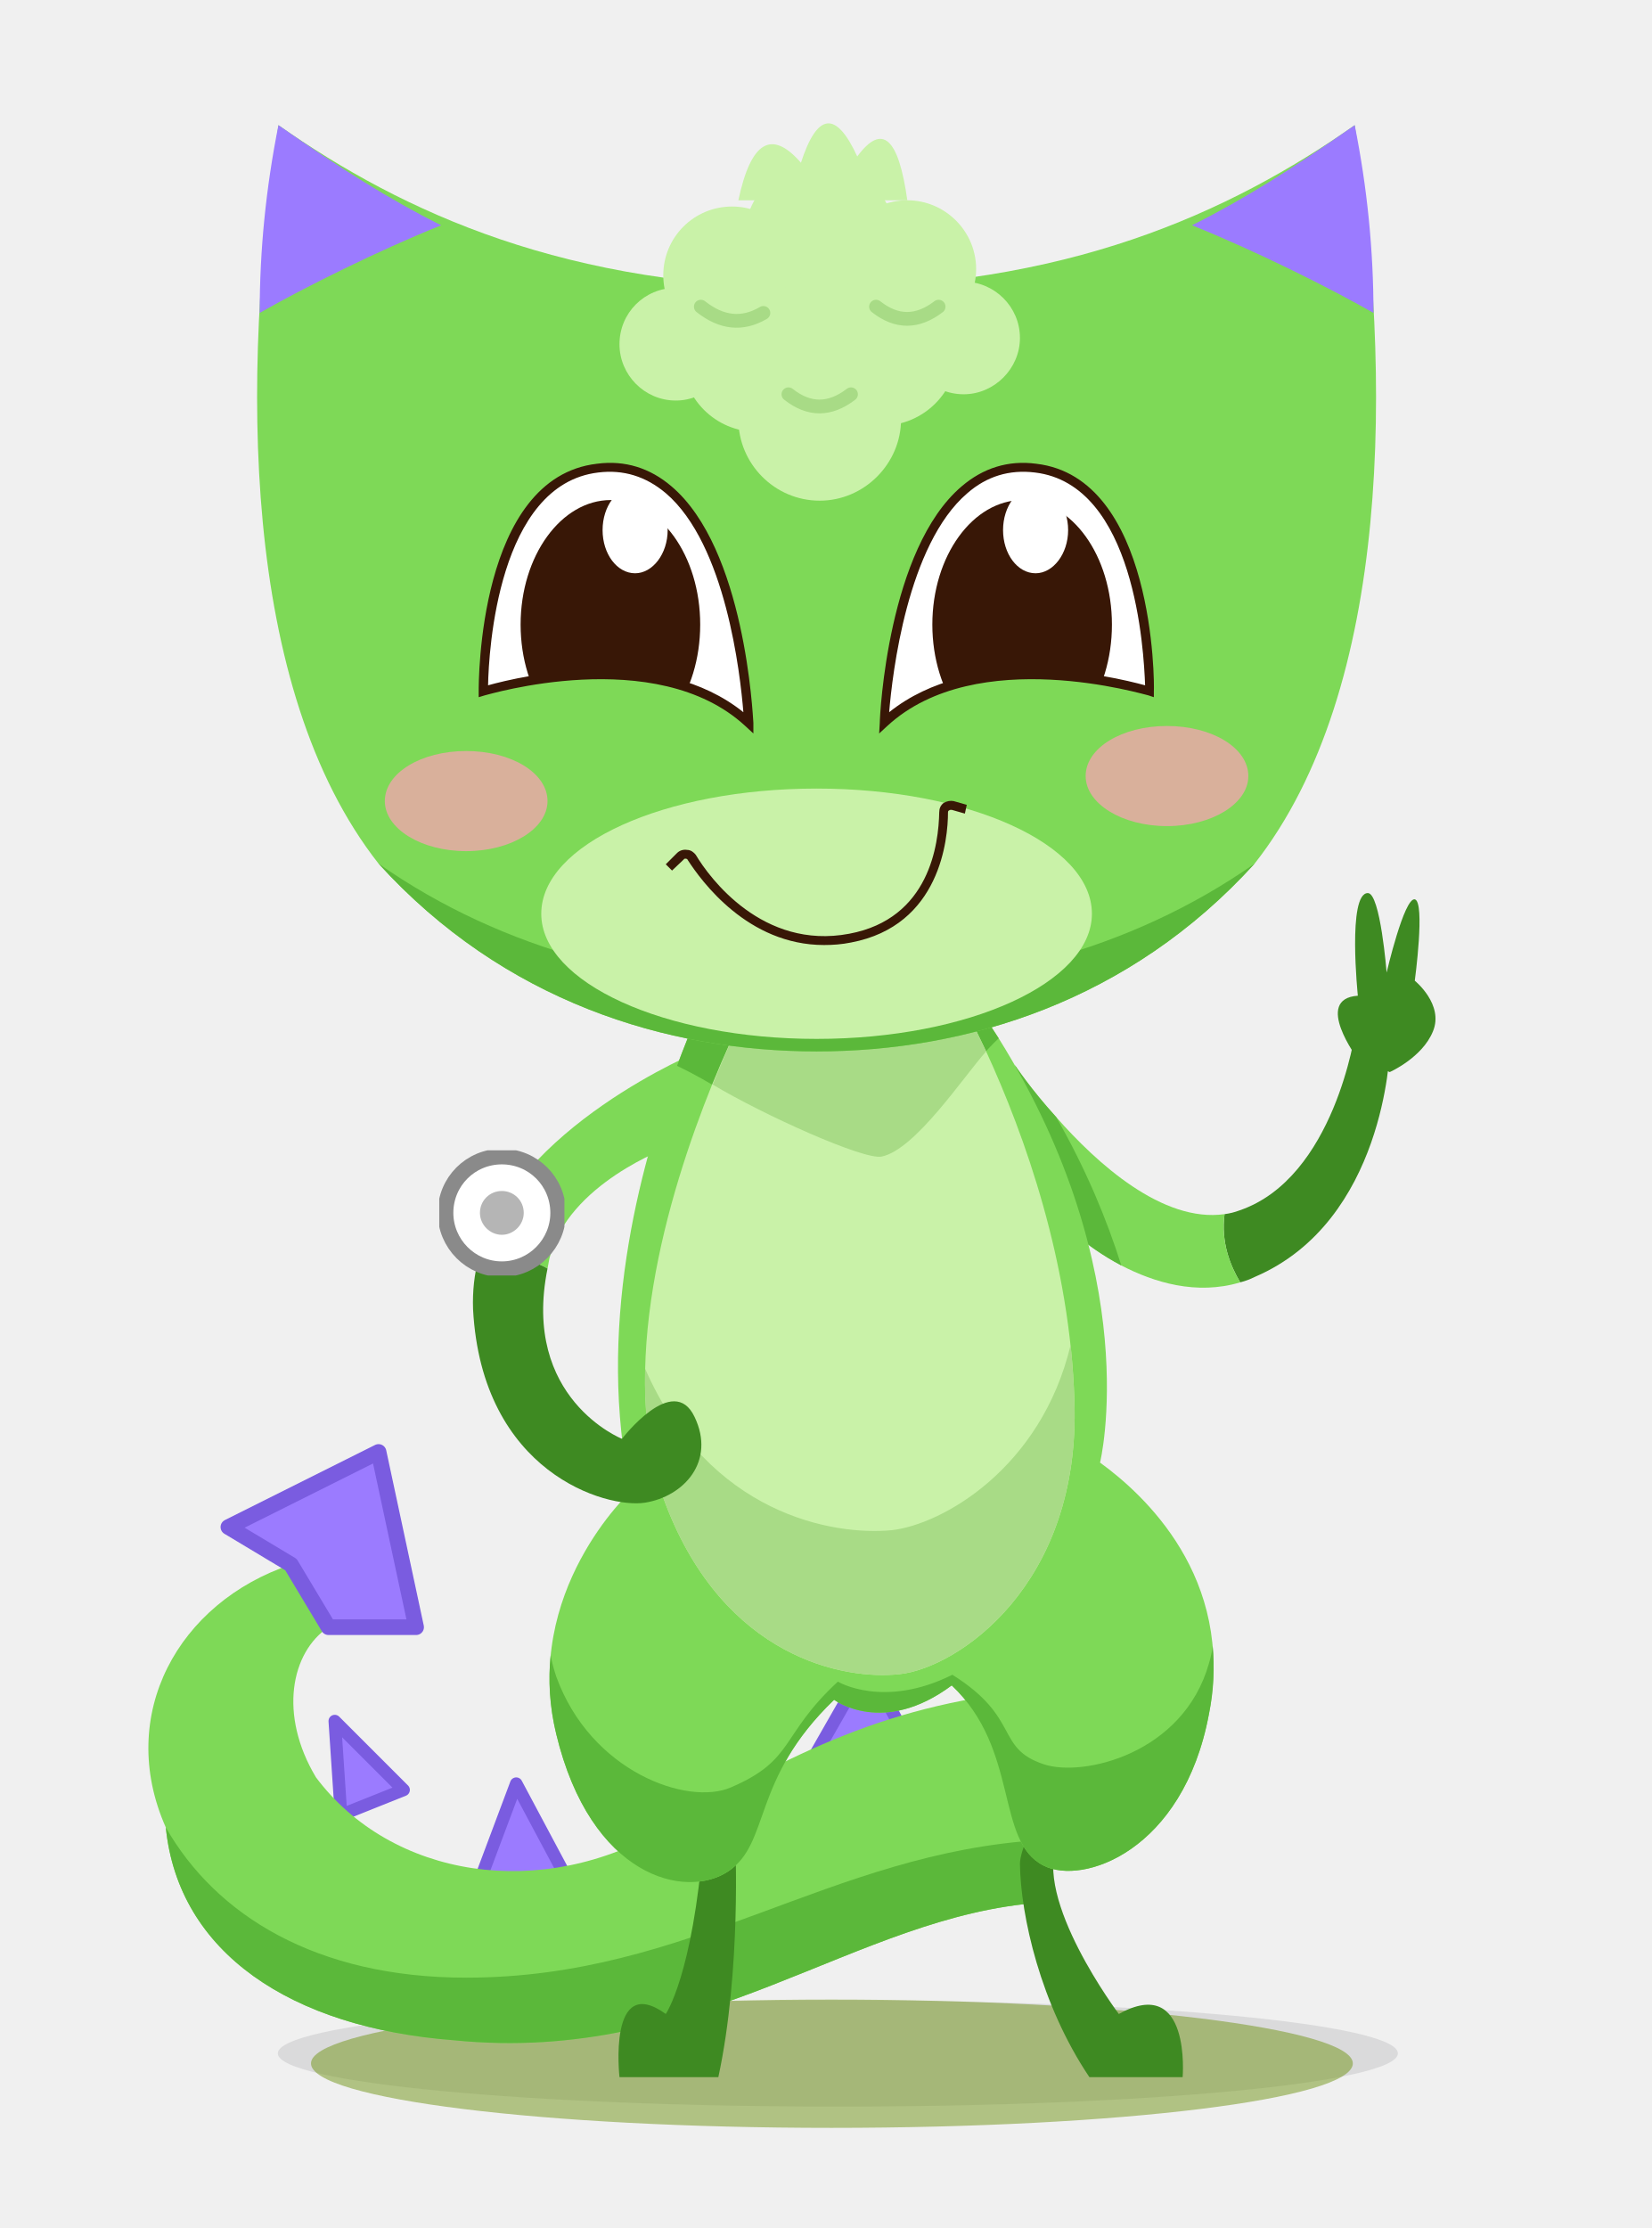
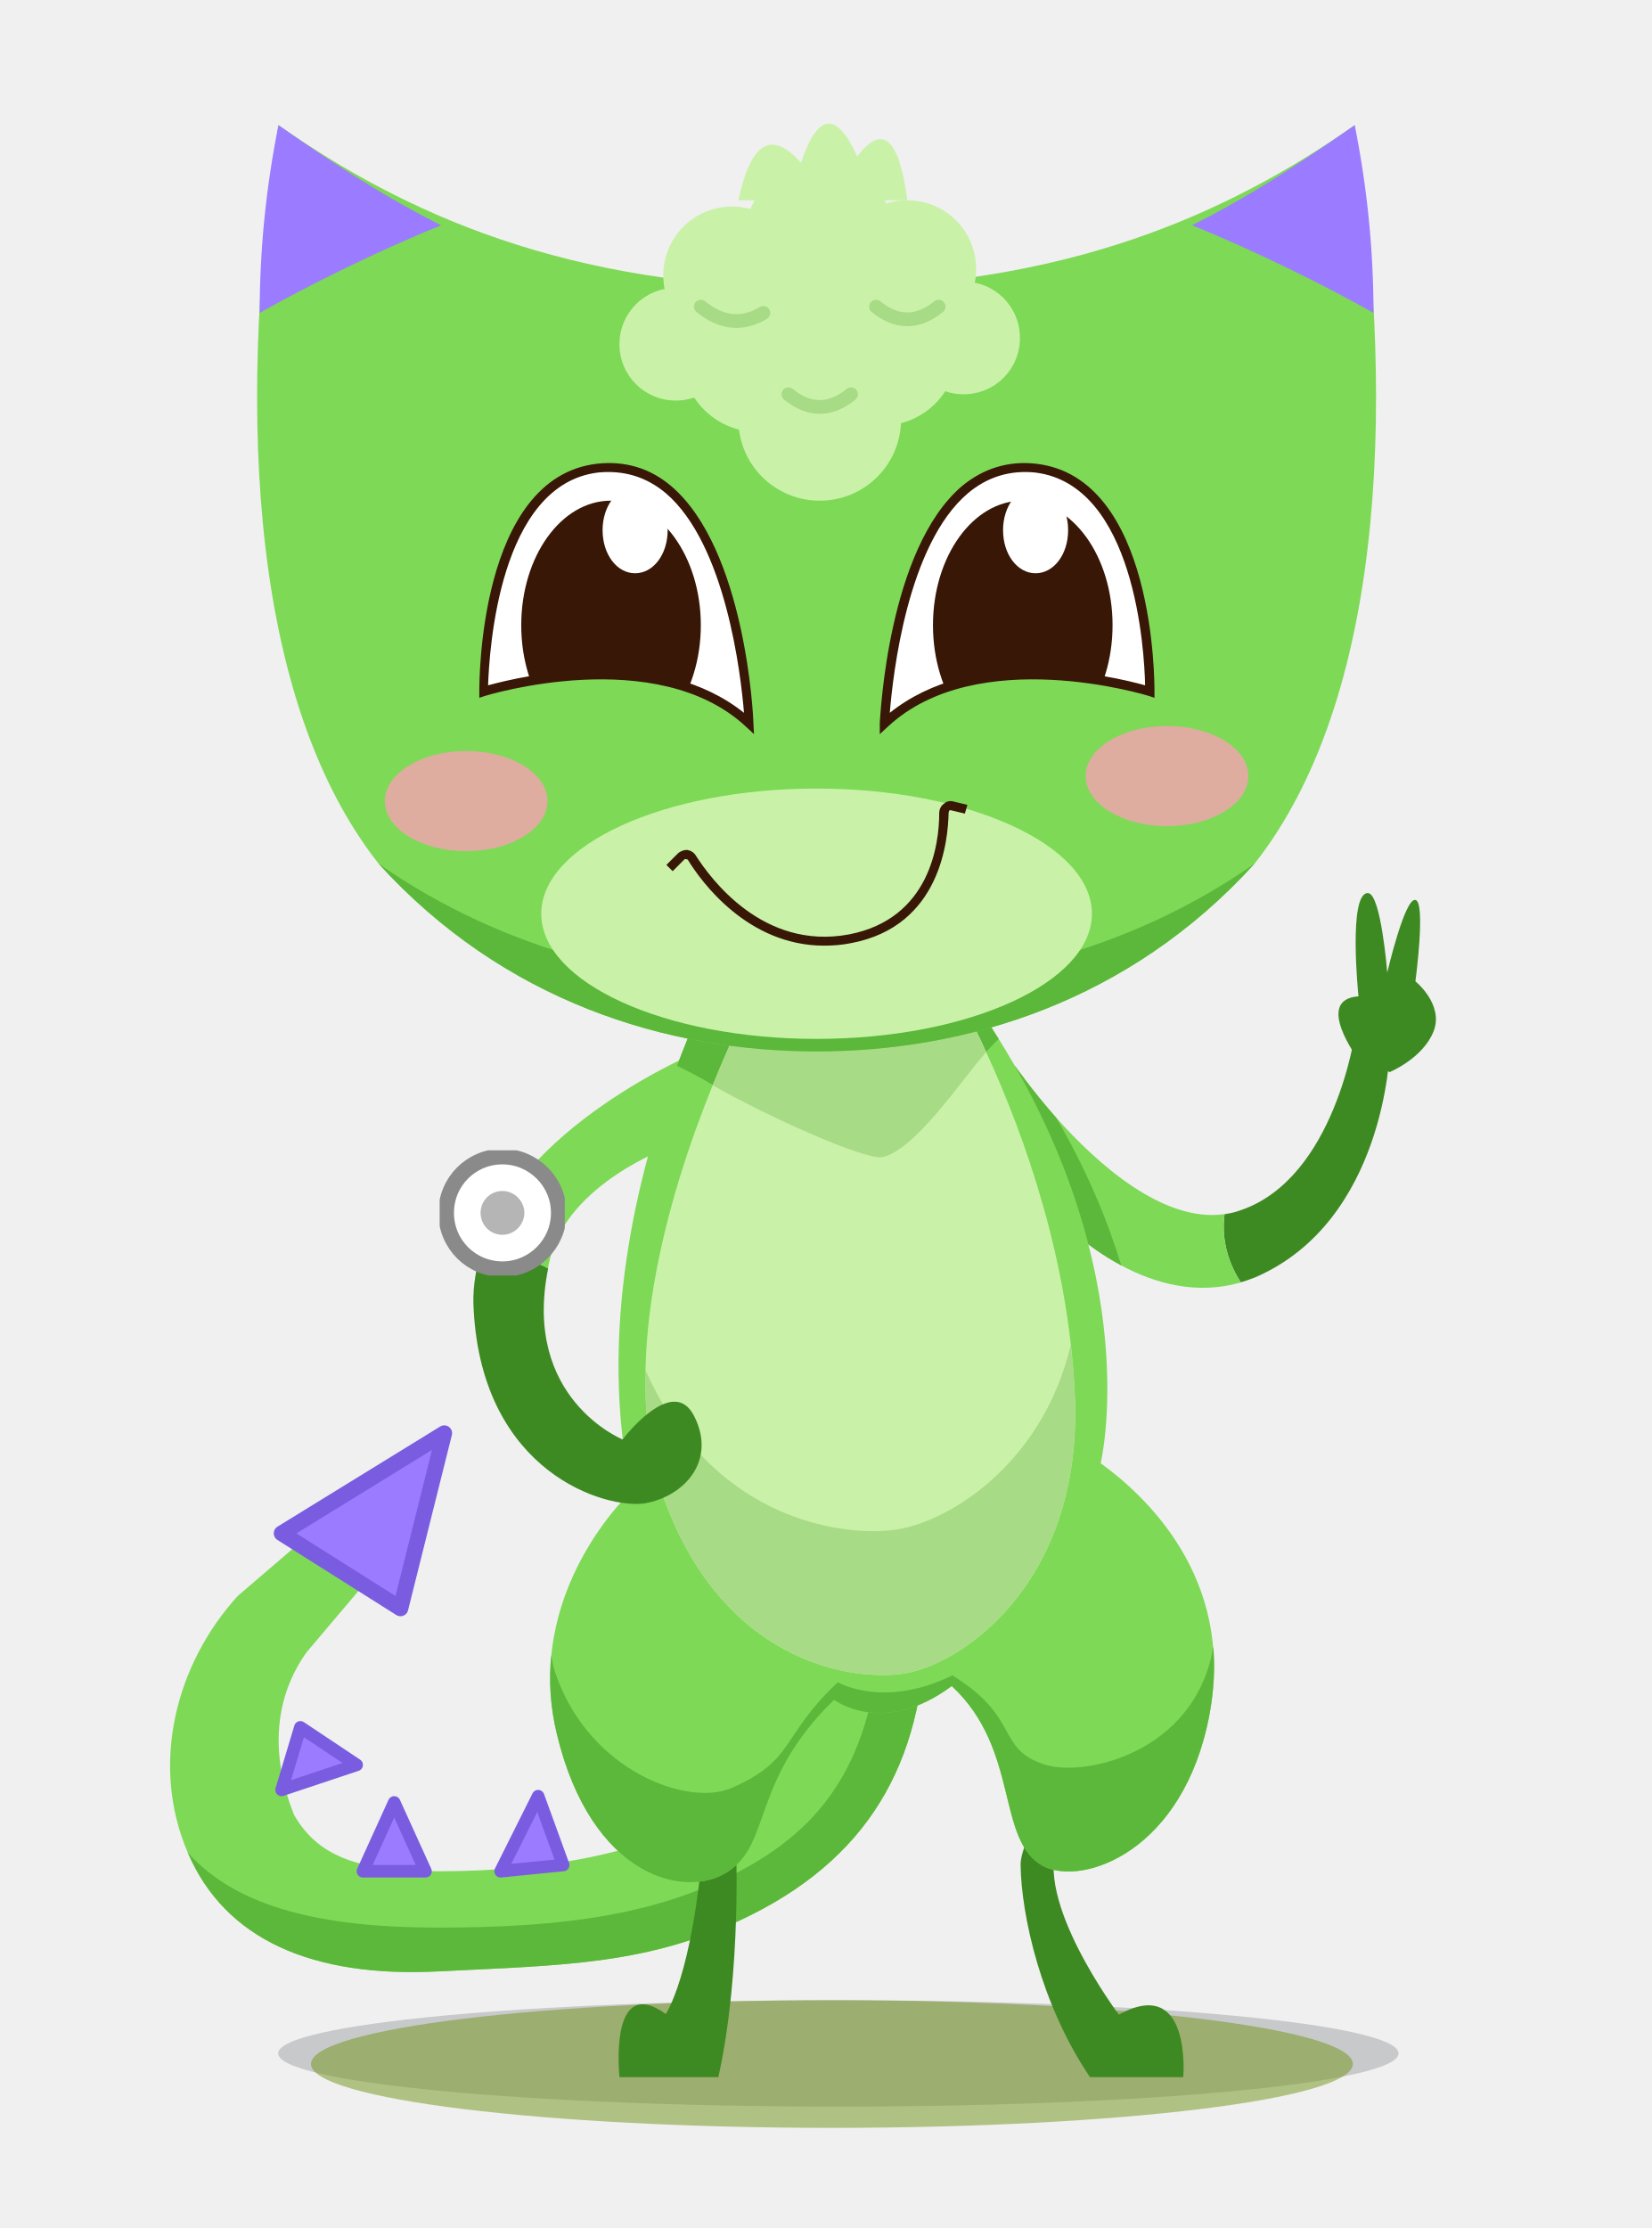
<svg xmlns="http://www.w3.org/2000/svg" width="264" height="356" viewBox="0 0 264 356" fill="none">
-   <ellipse cx="133.9" cy="328.1" rx="89.5" ry="8.5" fill="#141A1F" fill-opacity="0.1" />
-   <path d="M132.9 340C178.9 340 216.2 335.4 216.2 329.7C216.2 324.1 178.9 319.5 132.9 319.5C86.9 319.5 49.7 324.1 49.7 329.7C49.7 335.4 86.9 340 132.9 340Z" fill="#719417" fill-opacity="0.5" />
-   <path d="M130.5 280L138.5 266L144.5 277L130.5 280ZM102.5 293L110.5 278L116.5 289L102.5 293ZM76.5 301L82.5 285L90.5 300L76.5 301ZM54.5 290L53.5 275L64.5 286L54.5 290Z" fill="#9B7BFF" stroke="#7A5CE0" stroke-width="2" stroke-linejoin="round" />
-   <path d="M166.5 304C136.5 306 112.5 330 72.5 326C46.5 324 28.5 312 26.5 292C18.5 274 28.5 256 46.5 250L52.5 260C46.5 264 44.5 274 50.5 284C62.5 300 86.5 304 106.5 292C126.5 280 142.5 272 166.5 270V304Z" fill="#7ED957" />
-   <path d="M166.5 304C136.5 306 112.5 330 72.5 326C46.5 324 28.5 312 26.5 292C34.5 306 50.5 316 74.5 316C110.5 316 132.5 296 166.5 294V304Z" fill="#5BB83A" />
-   <path d="M46.5 250L36.5 244L60.5 232L66.5 260H52.5L46.5 250Z" fill="#9B7BFF" stroke="#7A5CE0" stroke-width="2.5" stroke-linejoin="round" />
-   <path d="M117.5 294.2C117.5 294.2 118.5 314.7 114.8 331.9H99.0C99.0 331.9 97.1 315.1 106.4 321.8C106.4 321.8 110.7 315.6 112.4 294.2H117.5Z" fill="#3E8A22" />
-   <path d="M165.3 291.0C165.3 291.0 163.0 295.7 163.0 297.8C163.1 306.1 166.3 320.3 174.1 331.9H189.0C189.0 331.9 190.4 315.4 178.8 321.8C178.8 321.8 164.9 303.3 169.1 294.2L165.3 291.0L165.3 291.0Z" fill="#3E8A22" />
-   <path d="M222.1 167.9C222.1 167.9 221.3 195.1 200.6 204.0C199.8 204.4 199.0 204.7 198.2 204.9C196.6 202.2 195.1 198.5 195.7 194.0C196.5 193.9 197.3 193.7 198.1 193.4C213.3 188.2 216.6 164.8 216.6 164.8L222.1 167.9Z" fill="#3E8A22" />
-   <path d="M198.2 204.9C191.2 207.0 184.4 204.9 179.2 202.2C173.3 199.1 169.5 195.1 169.5 195.1L162.2 170.2C162.2 170.2 164.7 174.0 168.8 178.5C175.3 185.9 185.8 195.4 195.7 194.0C195.1 198.5 196.6 202.2 198.2 204.9V204.9Z" fill="#7ED957" />
-   <path d="M179.2 202.2C173.3 199.1 169.5 195.1 169.5 195.1L162.2 170.2C162.2 170.2 164.7 174.0 168.8 178.5C173.6 186.9 176.9 194.9 179.2 202.2V202.2Z" fill="#5BB83A" />
-   <path d="M217.0 169.2C217.0 169.2 209.8 159.6 217.0 159.1C217.0 159.1 215.3 142.7 218.6 142.7C220.6 142.7 221.6 155.4 221.6 155.4C221.6 155.4 224.4 143.4 226.1 143.7C227.8 144.1 226.1 156.7 226.1 156.7C226.1 156.7 230.8 160.5 229.0 164.8C227.3 169.0 222.1 171.3 222.1 171.3L217.0 169.2V169.2Z" fill="#3E8A22" />
-   <path d="M193.2 273.9C189.1 295.8 173.0 301.3 166.8 298.1C159.0 294.2 163.0 279.6 152.1 269.3C141.1 277.5 133.3 271.6 133.3 271.6C120.0 284.4 123.2 294.4 116.4 299.0C109.5 303.6 94.4 299.9 88.9 277.1C83.4 254.3 100.8 238.3 100.8 238.3C95.3 212.7 102.0 186.9 108.2 170.3C112.4 159.0 116.4 152.0 116.4 152.0L152.5 155.6C155.1 159.1 157.5 162.6 159.6 165.9C183.2 203.7 175.8 233.7 175.8 233.7C182.7 238.7 197.4 252.0 193.2 273.9Z" fill="#7ED957" />
-   <path d="M193.2 273.9C189.1 295.8 173.0 301.3 166.8 298.1C159.0 294.2 163.0 279.6 152.1 269.3C141.1 277.5 133.3 271.6 133.3 271.6C120.0 284.4 123.2 294.4 116.4 299.0C109.5 303.6 94.4 299.9 88.9 277.1C87.8 272.6 87.6 268.4 88.0 264.5C88.2 265.6 88.5 266.7 88.9 267.9C94.4 283.1 109.9 288.6 116.8 285.6C127.1 281.2 124.6 277.3 133.9 268.7C133.9 268.7 141.2 273.1 152.2 267.6C163.2 274.5 159.0 279.3 166.8 281.9C173.0 284.0 189.1 280.3 193.2 265.8C193.5 264.8 193.7 263.9 193.8 263.0C194.1 266.4 194.0 270.0 193.2 273.9V273.9Z" fill="#5BB83A" />
-   <path d="M111.9 167.9L106.9 183.3C106.9 183.3 90.7 189.1 87.8 201.1C87.7 201.6 87.6 202.1 87.5 202.7C83.9 200.6 79.6 200.6 76.5 201.0C82.2 180.0 111.9 167.9 111.9 167.9H111.9Z" fill="#7ED957" />
-   <path d="M159.6 165.9C155.5 169.8 150.6 176.3 147.1 186.6C145.3 191.8 138.7 193.4 134.7 189.6C128.2 183.3 118.8 175.4 108.2 170.3C112.4 159.0 116.4 152.0 116.4 152.0L152.5 155.6C155.1 159.1 157.5 162.6 159.6 165.9H159.6Z" fill="#5BB83A" />
-   <path d="M143.8 267.5C134.9 268.5 115.8 264.9 106.4 240.4C98.3 219.2 106.7 190.9 113.8 173.3C117.8 163.5 121.4 157.0 121.4 157.0L135.1 153.9L148.4 150.8C148.4 150.8 149.5 152.5 151.2 155.5C152.9 158.5 155.1 162.7 157.6 168.0C163.8 181.5 171.0 201.7 171.7 223.7C172.8 253.3 153.0 266.5 143.8 267.5H143.8Z" fill="#C9F2A8" />
-   <path d="M143.8 267.5C134.9 268.5 115.8 264.9 106.4 240.4C103.8 233.7 102.9 226.3 103.1 218.7C113.3 242.0 133.2 245.4 142.5 244.5C150.6 243.6 166.4 234.6 171.1 214.9C171.4 217.8 171.6 220.7 171.7 223.7C172.8 253.3 153.0 266.5 143.8 267.5H143.8Z" fill="#A8DB86" />
-   <path d="M157.6 168.0C154.0 172.0 146.3 183.7 140.9 184.8C138.1 185.4 122.1 178.2 113.9 173.3C117.8 163.5 121.4 157.0 121.4 157.0L135.1 153.9L151.2 155.5C152.9 158.5 155.1 162.7 157.6 168.0Z" fill="#A8DB86" />
-   <path d="M103.1 240.1C96.9 241.1 77.0 235.3 75.6 209.2C75.5 206.3 75.8 203.6 76.5 201.0C79.6 200.6 83.9 200.6 87.5 202.7C83.3 223.5 99.4 229.9 99.4 229.9C99.4 229.9 107.6 219.2 111.0 226.4C114.4 233.5 109.3 239.1 103.1 240.1V240.1Z" fill="#3E8A22" />
+   <ellipse cx="133.979" cy="328.1" rx="89.525" ry="8.5" fill="#141A1F" fill-opacity="0.18" />
+   <path d="M133 340C178.9 340 216.2 335.4 216.2 329.8C216.2 324.1 178.9 319.6 133 319.6C87 319.6 49.7 324.1 49.7 329.8C49.7 335.4 87 340 133 340Z" fill="#719417" fill-opacity="0.5" />
+   <path d="M148 258C148 280 140 296 120 306C104 314 90 314 70 315C50 316 36 310 30 296C24 282 28 266 38 255L52 243L60 251L49 264C44 271 43 280 47 290C51 297 58 299 70 299C88 299 104 296 118 288C128 282 131 272 130 258H148Z" fill="#7ED957" />
+   <path d="M148 258C148 280 140 296 120 306C104 314 90 314 70 315C50 316 36 310 30 296C38 305 52 308 70 308C90 308 106 306 120 298C134 290 140 278 141 258H148Z" fill="#5BB83A" />
+   <path d="M45 286L48 276L57 282L45 286ZM58 299H68L63 288L58 299ZM80 299L90 298L86 287L80 299ZM104 295L113 291L107 282L104 295Z" fill="#9B7BFF" stroke="#7A5CE0" stroke-width="2" stroke-linejoin="round" />
+   <path d="M45 245L71 229L64 257L45 245Z" fill="#9B7BFF" stroke="#7A5CE0" stroke-width="2.5" stroke-linejoin="round" />
+   <path d="M117.6 294.2C117.6 294.2 118.6 314.8 114.8 331.9H99C99 331.9 97.2 315.2 106.4 321.8C106.4 321.8 110.7 315.6 112.4 294.2H117.6Z" fill="#3E8A22" />
+   <path d="M165.4 291C165.4 291 163.1 295.7 163.1 297.9C163.2 306.1 166.4 320.4 174.2 331.9H189.1C189.1 331.9 190.5 315.5 178.8 321.9C178.8 321.9 164.9 303.4 169.2 294.2L165.4 291L165.4 291Z" fill="#3E8A22" />
+   <path d="M222.1 167.9C222.1 167.9 221.4 195.1 200.6 204.1C199.8 204.4 199 204.7 198.3 204.9C196.6 202.3 195.1 198.5 195.7 194C196.5 193.9 197.4 193.7 198.2 193.4C213.4 188.3 216.6 164.8 216.6 164.8L222.1 167.9Z" fill="#3E8A22" />
+   <path d="M198.3 204.9C191.2 207 184.4 205 179.2 202.2C173.4 199.1 169.6 195.1 169.6 195.1L162.2 170.3C162.2 170.3 164.8 174 168.8 178.6C175.4 186 185.9 195.4 195.7 194C195.1 198.5 196.6 202.3 198.3 204.9V204.9Z" fill="#7ED957" />
+   <path d="M179.2 202.2C173.4 199.1 169.6 195.1 169.6 195.1L162.2 170.3C162.2 170.3 164.8 174.1 168.8 178.6C173.7 187 177 195 179.2 202.2V202.2Z" fill="#5BB83A" />
+   <path d="M217.1 169.3C217.1 169.3 209.9 159.7 217.1 159.2C217.1 159.2 215.4 142.7 218.6 142.7C220.7 142.7 221.7 155.4 221.7 155.4C221.7 155.4 224.5 143.4 226.2 143.8C227.9 144.1 226.2 156.8 226.2 156.8C226.2 156.8 230.8 160.5 229.1 164.8C227.4 169.1 222.1 171.3 222.1 171.3L217.1 169.3V169.3Z" fill="#3E8A22" />
+   <path d="M193.3 273.9C189.2 295.9 173 301.4 166.8 298.2C159.1 294.2 163.1 279.6 152.1 269.4C141.1 277.6 133.3 271.6 133.3 271.6C120.1 284.4 123.3 294.5 116.4 299C109.6 303.6 94.5 300 89 277.1C83.5 254.3 100.9 238.3 100.9 238.3C95.4 212.7 102 186.9 108.2 170.3C112.4 159.1 116.4 152 116.4 152L152.6 155.7C155.2 159.2 157.5 162.6 159.6 166C183.2 203.7 175.9 233.8 175.9 233.8C182.8 238.8 197.4 252 193.3 273.9Z" fill="#7ED957" />
+   <path d="M193.3 273.9C189.2 295.9 173 301.4 166.8 298.2C159.1 294.2 163.1 279.6 152.1 269.4C141.1 277.6 133.3 271.6 133.3 271.6C120.1 284.4 123.3 294.5 116.4 299C109.6 303.6 94.5 300 89 277.1C87.9 272.6 87.7 268.4 88.1 264.5C88.3 265.6 88.5 266.8 89 268C94.5 283.1 110 288.7 116.9 285.7C127.2 281.2 124.7 277.4 133.9 268.8C133.9 268.8 141.2 273.1 152.2 267.7C163.2 274.5 159.1 279.3 166.8 281.9C173 284 189.2 280.4 193.3 265.8C193.6 264.9 193.7 264 193.9 263.1C194.2 266.4 194 270 193.3 273.9V273.9Z" fill="#5BB83A" />
+   <path d="M111.9 167.9L106.9 183.3C106.9 183.3 90.8 189.1 87.9 201.1C87.8 201.7 87.6 202.2 87.6 202.7C83.9 200.6 79.6 200.6 76.6 201C82.2 180 111.9 167.9 111.9 167.9H111.9Z" fill="#7ED957" />
+   <path d="M159.6 166C155.6 169.9 150.6 176.3 147.1 186.7C145.4 191.9 138.7 193.4 134.8 189.6C128.3 183.3 118.9 175.4 108.2 170.3C112.4 159.1 116.4 152 116.4 152L152.6 155.7C155.2 159.2 157.5 162.6 159.6 166H159.6Z" fill="#5BB83A" />
+   <path d="M143.8 267.5C135 268.5 115.9 265 106.5 240.5C98.3 219.2 106.8 190.9 113.9 173.4C117.9 163.5 121.4 157.1 121.4 157.1L135.1 153.9L148.4 150.9C148.4 150.9 149.5 152.6 151.2 155.6C152.9 158.5 155.2 162.8 157.6 168.1C163.8 181.6 171 201.8 171.8 223.7C172.8 253.4 153.1 266.5 143.8 267.5H143.8Z" fill="#C9F2A8" />
+   <path d="M143.8 267.5C135 268.5 115.9 265 106.5 240.5C103.9 233.8 103 226.3 103.1 218.8C113.4 242.1 133.3 245.5 142.5 244.5C150.7 243.7 166.4 234.6 171.1 215C171.5 217.8 171.7 220.8 171.8 223.7C172.8 253.4 153.1 266.5 143.8 267.5H143.8Z" fill="#A8DB86" />
+   <path d="M157.6 168.1C154 172.1 146.3 183.8 141 184.9C138.2 185.4 122.2 178.2 113.9 173.4C117.9 163.5 121.4 157.1 121.4 157.1L135.1 153.9L151.2 155.6C152.9 158.5 155.2 162.8 157.6 168.1Z" fill="#A8DB86" />
+   <path d="M103.1 240.2C96.9 241.2 77.1 235.4 75.7 209.3C75.5 206.4 75.9 203.6 76.6 201C79.6 200.6 83.9 200.6 87.6 202.7C83.4 223.5 99.5 230 99.5 230C99.5 230 107.6 219.3 111 226.4C114.5 233.5 109.3 239.1 103.1 240.2V240.2Z" fill="#3E8A22" />
  <path d="M44.5 20C64.5 34 90.5 46 130.5 46C170.5 46 196.5 34 216.5 20C222.5 60 222.5 110 200.5 138C180.5 160 154.5 168 130.5 168C106.5 168 80.5 160 60.5 138C38.5 110 38.5 60 44.5 20Z" fill="#7ED957" />
  <path d="M60.5 138C80.5 160 106.5 168 130.5 168C154.5 168 180.5 160 200.5 138C180.5 152 156.5 158 130.5 158C104.5 158 80.5 152 60.5 138Z" fill="#5BB83A" />
  <path d="M44.5 20C54.5 27 62.5 32 70.5 36C60.5 40 48.5 46 41.5 50C41.5 40 42.5 30 44.5 20Z" fill="#9B7BFF" />
  <path d="M216.5 20C206.5 27 198.5 32 190.5 36C200.5 40 212.5 46 219.5 50C219.5 40 218.5 30 216.5 20Z" fill="#9B7BFF" />
-   <path opacity="0.7" d="M186.5 132C193.7 132 199.5 128.4 199.5 124C199.5 119.5 193.7 116 186.5 116C179.3 116 173.5 119.5 173.5 124C173.5 128.4 179.3 132 186.5 132Z" fill="#FF9EB8" />
-   <path opacity="0.7" d="M74.5 136C81.7 136 87.5 132.4 87.5 128C87.5 123.5 81.7 120 74.5 120C67.3 120 61.5 123.5 61.5 128C61.5 132.4 67.3 136 74.5 136Z" fill="#FF9EB8" />
-   <path d="M130.5 166C154.8 166 174.5 157.0 174.5 146C174.5 134.9 154.8 126 130.5 126C106.2 126 86.5 134.9 86.5 146C86.5 157.0 106.2 166 130.5 166Z" fill="#C9F2A8" />
-   <path d="M119.6 115.5C119.6 115.5 117.8 72.2 95.5 74.8C76.9 76.9 77.2 110.4 77.2 110.4C77.2 110.4 104.8 101.8 119.6 115.5Z" fill="white" />
+   <path opacity="0.75" d="M186.5 132C193.7 132 199.5 128.4 199.5 124C199.5 119.6 193.7 116 186.5 116C179.3 116 173.5 119.6 173.5 124C173.5 128.4 179.3 132 186.5 132Z" fill="#FF9EB8" />
+   <path opacity="0.75" d="M74.5 136C81.7 136 87.5 132.4 87.5 128C87.5 123.6 81.7 120 74.5 120C67.3 120 61.5 123.6 61.5 128C61.5 132.4 67.3 136 74.5 136Z" fill="#FF9EB8" />
+   <path d="M130.5 166C154.8 166 174.5 157 174.5 146C174.5 135 154.8 126 130.5 126C106.2 126 86.5 135 86.5 146C86.5 157 106.2 166 130.5 166Z" fill="#C9F2A8" />
+   <path d="M119.7 115.5C119.7 115.5 117.9 72.2 95.5 74.8C77 77 77.3 110.5 77.3 110.5C77.3 110.5 104.9 101.8 119.7 115.5Z" fill="white" />
  <mask id="mask0_112_3248" style="mask-type:luminance" maskUnits="userSpaceOnUse" x="77" y="74" width="43" height="42">
-     <path d="M119.6 115.5C119.6 115.5 117.8 72.2 95.5 74.8C76.9 76.9 77.2 110.4 77.2 110.4C77.2 110.4 104.8 101.8 119.6 115.5Z" fill="white" />
+     <path d="M119.7 115.5C119.7 115.5 117.9 72.2 95.5 74.8C77 77 77.3 110.5 77.3 110.5C77.3 110.5 104.9 101.8 119.7 115.5Z" fill="white" />
  </mask>
  <g mask="url(#mask0_112_3248)">
-     <path d="M111.9 99.8C111.9 110.8 105.5 119.7 97.6 119.7C89.7 119.7 83.2 110.8 83.2 99.8C83.2 88.8 89.7 79.9 97.6 79.9C105.5 79.9 111.9 88.8 111.9 99.8Z" fill="#381706" />
+     <path d="M112 99.9C112 110.9 105.5 119.8 97.6 119.8C89.7 119.8 83.3 110.9 83.3 99.9C83.3 88.9 89.7 80 97.6 80C105.5 80 112 88.9 112 99.9Z" fill="#381706" />
  </g>
-   <path d="M141.3 115.5C141.3 115.5 143.1 72.2 165.5 74.8C184.0 76.9 183.7 110.4 183.7 110.4C183.7 110.4 156.1 101.8 141.3 115.5Z" fill="white" />
+   <path d="M141.4 115.5C141.4 115.5 143.2 72.2 165.5 74.8C184.1 77 183.8 110.5 183.8 110.5C183.8 110.5 156.2 101.8 141.4 115.5Z" fill="white" />
  <mask id="mask1_112_3248" style="mask-type:luminance" maskUnits="userSpaceOnUse" x="141" y="74" width="43" height="42">
-     <path d="M141.3 115.5C141.3 115.5 143.1 72.2 165.5 74.8C184.0 76.9 183.7 110.4 183.7 110.4C183.7 110.4 156.1 101.8 141.3 115.5Z" fill="white" />
+     <path d="M141.4 115.5C141.4 115.5 143.2 72.2 165.5 74.8C184.1 77 183.8 110.5 183.8 110.5C183.8 110.5 156.2 101.8 141.4 115.5Z" fill="white" />
  </mask>
  <g mask="url(#mask1_112_3248)">
-     <path d="M149.0 99.8C149.0 110.8 155.5 119.7 163.4 119.7C171.3 119.7 177.7 110.8 177.7 99.8C177.7 88.8 171.3 79.9 163.4 79.9C155.5 79.9 149.0 88.8 149.0 99.8Z" fill="#381706" />
+     <path d="M149.1 99.9C149.1 110.9 155.5 119.8 163.4 119.8C171.4 119.8 177.8 110.9 177.8 99.9C177.8 88.9 171.4 80 163.4 80C155.5 80 149.1 88.9 149.1 99.9Z" fill="#381706" />
  </g>
-   <path d="M120.4 117.2L119.1 116.0C104.8 102.8 77.7 111.1 77.5 111.1L76.5 111.4V110.5C76.5 109.1 76.4 76.3 95.4 74.1C99.9 73.5 103.9 74.8 107.3 77.7C119.1 87.7 120.3 114.3 120.4 115.5L120.4 117.2ZM96.0 107.0C103.7 107.0 112.2 108.5 118.8 113.8C118.3 107.7 116.0 87.0 106.4 78.8C103.2 76.1 99.6 75.0 95.6 75.5C79.6 77.4 78.1 104.0 78.0 109.5C80.5 108.8 87.8 107.0 96.0 107.0L96.0 107.0Z" fill="#381706" />
-   <path d="M140.5 117.2L141.8 116.0C156.1 102.8 183.2 111.1 183.5 111.1L184.4 111.4V110.5C184.5 109.1 184.5 76.3 165.6 74.1C161.1 73.5 157.1 74.8 153.7 77.7C141.9 87.7 140.6 114.3 140.6 115.5L140.5 117.2ZM164.9 107.0C157.3 107.0 148.7 108.5 142.1 113.8C142.6 107.7 145.0 87.0 154.6 78.8C157.7 76.1 161.3 75.0 165.4 75.5C181.4 77.4 182.8 104.0 183.0 109.5C180.4 108.8 173.2 107.0 164.9 107.0L164.9 107.0Z" fill="#381706" />
-   <path d="M131.7 151.0C119.5 151.0 112.1 140.8 109.9 137.4C109.9 137.3 109.7 137.2 109.6 137.2C109.5 137.2 109.3 137.2 109.3 137.3L107.4 139.1L106.4 138.1L108.2 136.3C108.6 135.9 109.2 135.7 109.8 135.8C110.4 135.8 110.9 136.2 111.2 136.6C113.4 140.3 121.9 151.8 135.7 149.2C148.6 146.8 150.0 134.8 150.1 129.8C150.1 129.2 150.3 128.7 150.8 128.3C151.3 128.0 151.9 127.9 152.4 128.0L154.5 128.6L154.2 130.0L152.1 129.4C151.9 129.4 151.7 129.4 151.7 129.5C151.6 129.5 151.5 129.6 151.5 129.8C151.5 134.0 150.3 147.9 136.0 150.6C134.5 150.9 133.1 151.0 131.7 151.0L131.7 151.0Z" fill="#381706" />
-   <path d="M106.7 84.7C106.7 88.5 104.3 91.6 101.5 91.6C98.6 91.6 96.3 88.5 96.3 84.7C96.3 80.9 98.6 77.8 101.5 77.8C104.3 77.8 106.7 80.9 106.7 84.7Z" fill="white" />
-   <path d="M170.7 84.7C170.7 88.5 168.3 91.6 165.5 91.6C162.6 91.6 160.3 88.5 160.3 84.7C160.3 80.9 162.6 77.8 165.5 77.8C168.3 77.8 170.7 80.9 170.7 84.7Z" fill="white" />
-   <path d="M118 32.0C120 22.6 123.3 20.6 128 26.0C130.6 18.0 133.6 17.6 137 25.0C141 19.6 143.6 22.0 145 32.0H118Z" fill="#C9F2A8" />
-   <path d="M131 50C137.6 50 143 44.6 143 38C143 31.3 137.6 26 131 26C124.3 26 119 31.3 119 38C119 44.6 124.3 50 131 50Z" fill="#C9F2A8" />
-   <path d="M117 55C123.0 55 128 50.0 128 44C128 37.9 123.0 33 117 33C110.9 33 106 37.9 106 44C106 50.0 110.9 55 117 55Z" fill="#C9F2A8" />
-   <path d="M145 54C151.0 54 156 49.0 156 43C156 36.9 151.0 32 145 32C138.9 32 134 36.9 134 43C134 49.0 138.9 54 145 54Z" fill="#C9F2A8" />
-   <path d="M108 64C112.9 64 117 59.9 117 55C117 50.0 112.9 46 108 46C103.0 46 99 50.0 99 55C99 59.9 103.0 64 108 64Z" fill="#C9F2A8" />
-   <path d="M154 63C158.9 63 163 58.9 163 54C163 49.0 158.9 45 154 45C149.0 45 145 49.0 145 54C145 58.9 149.0 63 154 63Z" fill="#C9F2A8" />
-   <path d="M121 69C127.6 69 133 63.6 133 57C133 50.3 127.6 45 121 45C114.3 45 109 50.3 109 57C109 63.6 114.3 69 121 69Z" fill="#C9F2A8" />
-   <path d="M141 68C147.6 68 153 62.6 153 56C153 49.3 147.6 44 141 44C134.3 44 129 49.3 129 56C129 62.6 134.3 68 141 68Z" fill="#C9F2A8" />
-   <path d="M131 80C138.1 80 144 74.1 144 67C144 59.8 138.1 54 131 54C123.8 54 118 59.8 118 67C118 74.1 123.8 80 131 80Z" fill="#C9F2A8" />
-   <path d="M112 49C115.3 51.6 118.6 52 122 50M140 49C143.3 51.6 146.6 51.6 150 49M126 63C129.3 65.6 132.6 65.6 136 63" stroke="#A8DB86" stroke-width="2.2" stroke-linecap="round" />
+   <path d="M120.5 117.3L119.2 116.1C104.9 102.8 77.8 111.1 77.5 111.2L76.6 111.5V110.5C76.6 109.1 76.5 76.3 95.4 74.1C99.9 73.6 103.9 74.8 107.3 77.7C119.1 87.8 120.4 114.4 120.4 115.5L120.5 117.3ZM96.1 107C103.7 107 112.3 108.6 118.9 113.9C118.4 107.8 116 87 106.4 78.8C103.3 76.2 99.7 75.1 95.6 75.5C79.7 77.4 78.2 104.1 78 109.5C80.6 108.8 87.8 107 96.1 107L96.1 107Z" fill="#381706" />
+   <path d="M140.6 117.3L141.9 116.1C156.2 102.8 183.3 111.1 183.6 111.2L184.5 111.5V110.5C184.5 109.1 184.6 76.3 165.6 74.1C161.2 73.6 157.2 74.8 153.7 77.7C141.9 87.8 140.7 114.4 140.6 115.5L140.6 117.3ZM165 107C157.3 107 148.8 108.6 142.2 113.9C142.7 107.8 145 87 154.7 78.8C157.8 76.2 161.4 75.1 165.4 75.5C181.4 77.4 182.9 104.1 183 109.5C180.5 108.8 173.2 107 165 107L165 107Z" fill="#381706" />
+   <path d="M131.7 151.1C119.5 151.1 112.1 140.9 110 137.5C109.9 137.3 109.8 137.3 109.7 137.3C109.5 137.2 109.4 137.3 109.3 137.4L107.5 139.2L106.5 138.2L108.3 136.4C108.7 136 109.3 135.8 109.8 135.8C110.4 135.9 110.9 136.2 111.2 136.7C113.5 140.3 121.9 151.9 135.7 149.3C148.6 146.8 150.1 134.9 150.1 129.9C150.1 129.3 150.4 128.7 150.9 128.4C151.3 128 151.9 127.9 152.5 128.1L154.6 128.6L154.2 130L152.1 129.5C151.9 129.4 151.8 129.5 151.7 129.5C151.7 129.6 151.6 129.7 151.6 129.9C151.5 134.1 150.4 148 136 150.7C134.5 151 133.1 151.1 131.7 151.1L131.7 151.1Z" fill="#381706" />
+   <path d="M106.7 84.7C106.7 88.6 104.4 91.6 101.5 91.6C98.6 91.6 96.3 88.6 96.3 84.7C96.3 80.9 98.6 77.8 101.5 77.8C104.4 77.8 106.7 80.9 106.7 84.7Z" fill="white" />
+   <path d="M170.7 84.7C170.7 88.6 168.4 91.6 165.5 91.6C162.6 91.6 160.3 88.6 160.3 84.7C160.3 80.9 162.6 77.8 165.5 77.8C168.4 77.8 170.7 80.9 170.7 84.7Z" fill="white" />
+   <path d="M118 32C120 22.7 123.3 20.7 128 26C130.7 18 133.7 17.7 137 25C141 19.7 143.7 22 145 32H118Z" fill="#C9F2A8" />
+   <path d="M131 50C137.6 50 143 44.6 143 38C143 31.4 137.6 26 131 26C124.4 26 119 31.4 119 38C119 44.6 124.4 50 131 50Z" fill="#C9F2A8" />
+   <path d="M117 55C123.1 55 128 50.1 128 44C128 37.9 123.1 33 117 33C110.9 33 106 37.9 106 44C106 50.1 110.9 55 117 55Z" fill="#C9F2A8" />
+   <path d="M145 54C151.1 54 156 49.1 156 43C156 36.9 151.1 32 145 32C138.9 32 134 36.9 134 43C134 49.1 138.9 54 145 54Z" fill="#C9F2A8" />
+   <path d="M108 64C113 64 117 60 117 55C117 50 113 46 108 46C103 46 99 50 99 55C99 60 103 64 108 64Z" fill="#C9F2A8" />
+   <path d="M154 63C159 63 163 59 163 54C163 49 159 45 154 45C149 45 145 49 145 54C145 59 149 63 154 63Z" fill="#C9F2A8" />
+   <path d="M121 69C127.6 69 133 63.6 133 57C133 50.4 127.6 45 121 45C114.4 45 109 50.4 109 57C109 63.6 114.4 69 121 69Z" fill="#C9F2A8" />
+   <path d="M141 68C147.6 68 153 62.6 153 56C153 49.4 147.6 44 141 44C134.4 44 129 49.4 129 56C129 62.6 134.4 68 141 68Z" fill="#C9F2A8" />
+   <path d="M131 80C138.2 80 144 74.2 144 67C144 59.8 138.2 54 131 54C123.8 54 118 59.8 118 67C118 74.2 123.8 80 131 80Z" fill="#C9F2A8" />
+   <path d="M112 49C115.3 51.7 118.7 52 122 50M140 49C143.3 51.7 146.7 51.7 150 49M126 63C129.3 65.7 132.7 65.7 136 63" stroke="#A8DB86" stroke-width="2.2" stroke-linecap="round" />
  <g clip-path="url(#clip0_112_3248)">
-     <path d="M80.2 202.8C85.2 202.8 89.2 198.7 89.2 193.8C89.2 188.8 85.2 184.8 80.2 184.8C75.2 184.8 71.2 188.8 71.2 193.8C71.2 198.7 75.2 202.8 80.2 202.8Z" fill="white" stroke="#8A8A8A" stroke-width="2.5" />
-     <path d="M80.2 197.3C82.1 197.3 83.7 195.7 83.7 193.8C83.7 191.8 82.1 190.3 80.2 190.3C78.3 190.3 76.7 191.8 76.7 193.8C76.7 195.7 78.3 197.3 80.2 197.3Z" fill="#B5B5B5" />
+     <path d="M80.3 202.8C85.2 202.8 89.3 198.8 89.3 193.8C89.3 188.8 85.2 184.8 80.3 184.8C75.3 184.8 71.3 188.8 71.3 193.8C71.3 198.8 75.3 202.8 80.3 202.8Z" fill="white" stroke="#8A8A8A" stroke-width="2.5" />
+     <path d="M80.3 197.3C82.2 197.3 83.8 195.7 83.8 193.8C83.8 191.9 82.2 190.3 80.3 190.3C78.3 190.3 76.8 191.9 76.8 193.8C76.8 195.7 78.3 197.3 80.3 197.3Z" fill="#B5B5B5" />
  </g>
  <defs>
    <clipPath id="clip0_112_3248">
-       <rect width="20" height="20" fill="white" transform="translate(70.2 183.8)" />
+       <rect width="20" height="20" fill="white" transform="translate(70.2637 183.8)" />
    </clipPath>
  </defs>
</svg>
